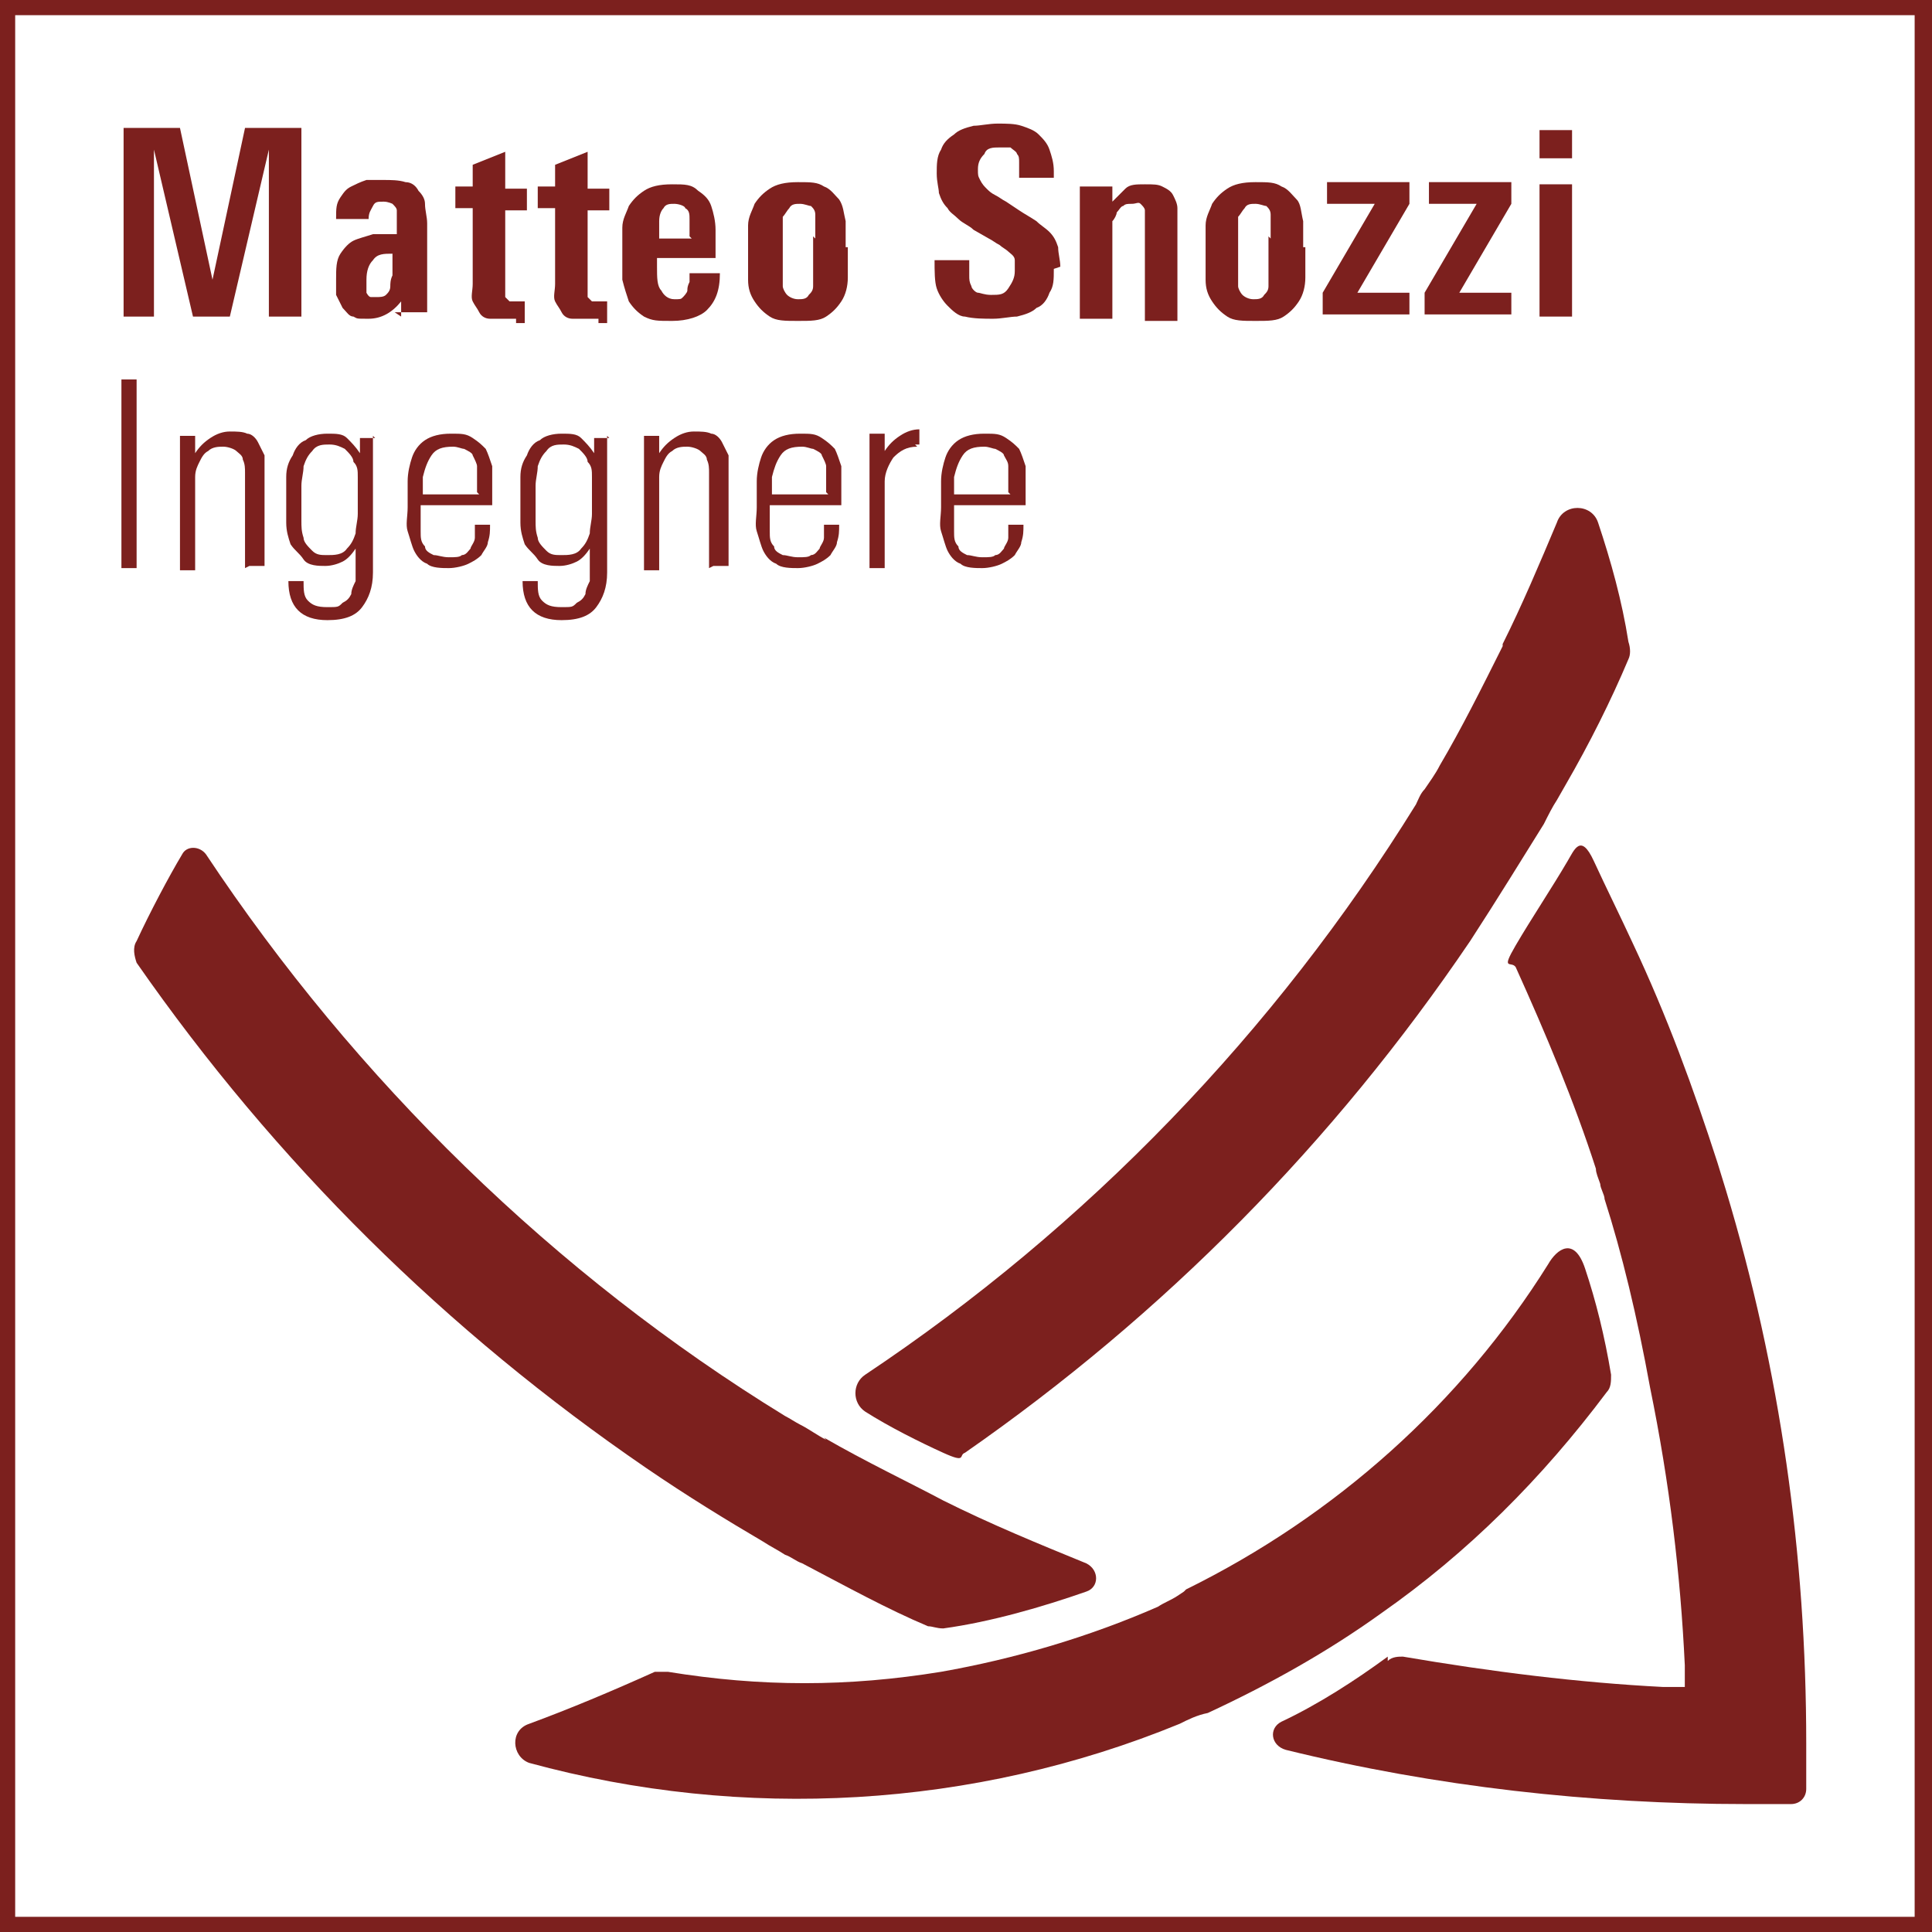
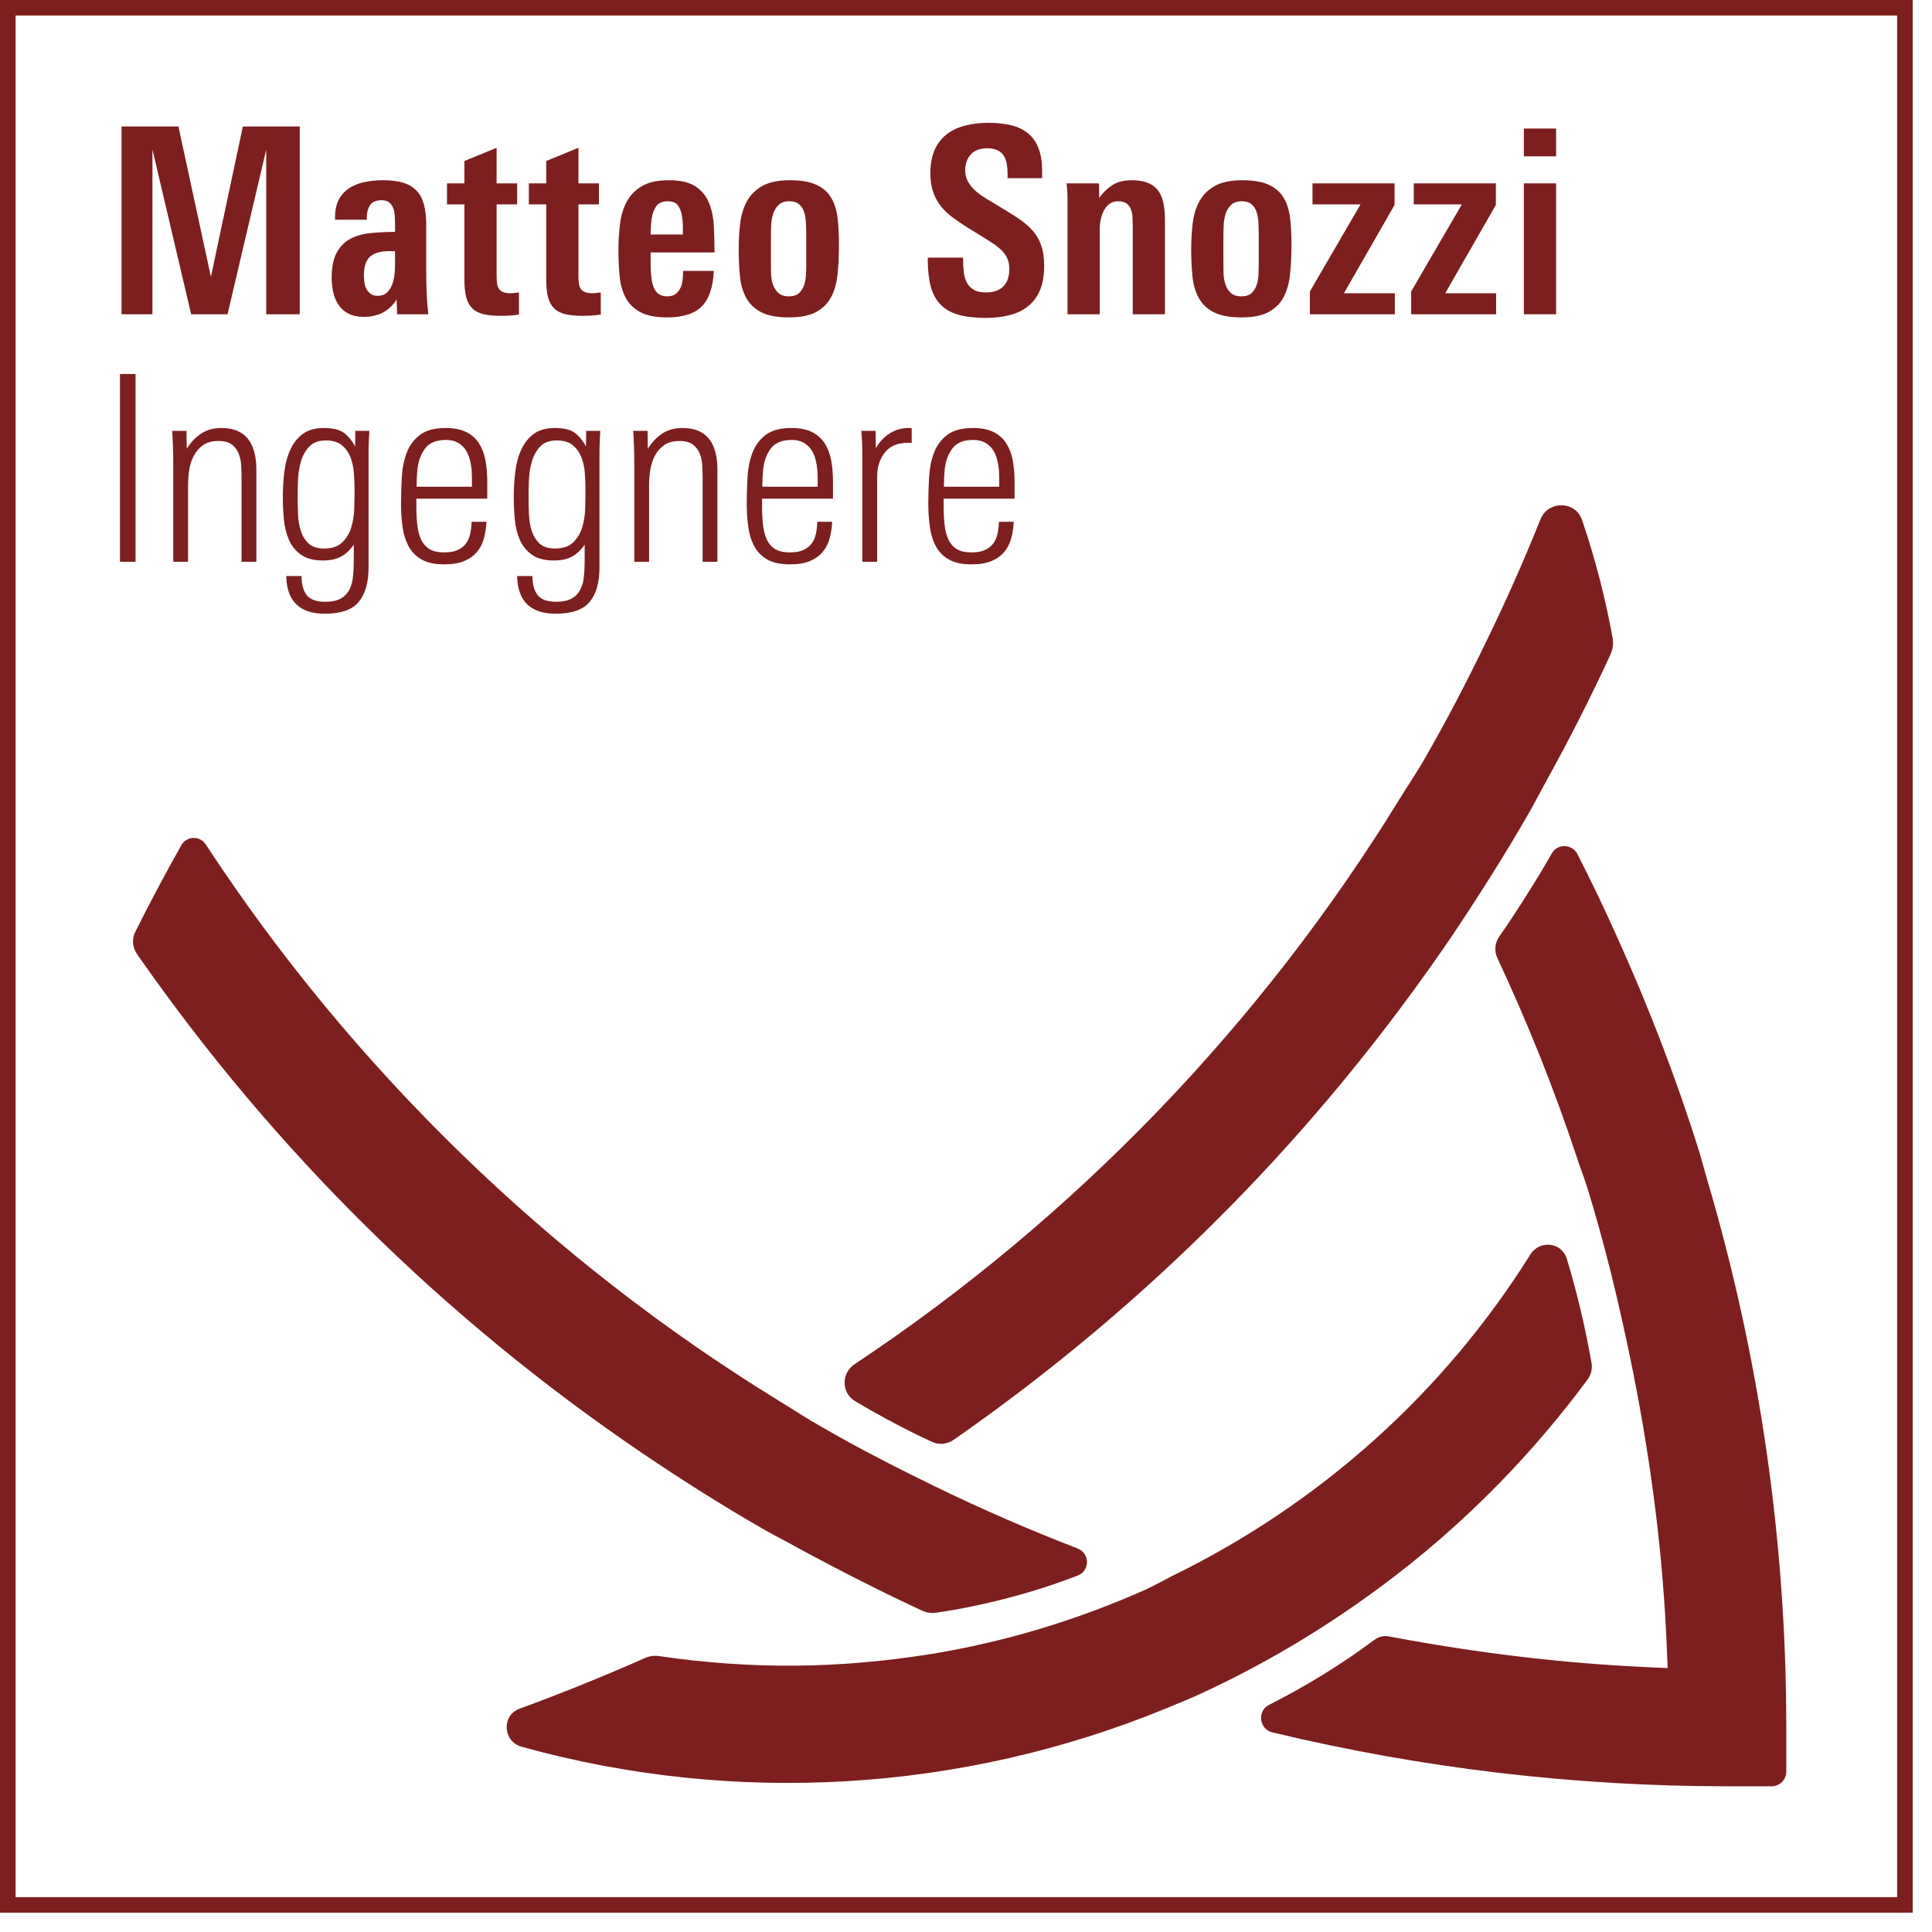
- <svg xmlns="http://www.w3.org/2000/svg" id="Layer_1" version="1.1" viewBox="0 0 89.1 89.1">
-   <defs>
-     <style>
-       .st0 {
-         fill: #7c201e;
-       }
-     </style>
-   </defs>
-   <path class="st0" d="M69.3,29.8c-1,2-1.9,3.8-2.9,5.5-.2.4-.5.8-.7,1.1-.2.2-.3.5-.4.7-6.5,10.5-15.2,19.5-25.4,26.3-.6.4-.6,1.3,0,1.7,1.1.7,2.5,1.4,3.6,1.9s.7.1,1,0c9.2-6.4,17-14.3,23.3-23.6,1.3-2,2.4-3.8,3.4-5.4.2-.4.4-.8.6-1.1l.4-.7c1.1-1.9,2.1-3.9,2.9-5.8.1-.2.1-.5,0-.8-.3-1.9-.8-3.7-1.4-5.5-.3-.9-1.6-.9-1.9,0-.8,1.9-1.6,3.8-2.5,5.6Z" />
-   <path class="st0" d="M38.1,66.4c-.4-.2-.8-.5-1.2-.7-.2-.1-.5-.3-.7-.4-10.6-6.5-19.8-15.5-26.7-25.9-.3-.4-.9-.4-1.1,0-.6,1-1.5,2.7-2.1,4-.2.3-.1.7,0,1,6.4,9.2,14.3,17,23.5,23.3,1.9,1.3,3.7,2.4,5.4,3.4.3.2.7.4,1,.6.3.1.5.3.8.4,2.1,1.1,3.9,2.1,5.8,2.9.2,0,.4.1.7.1,2.2-.3,4.6-1,6.6-1.7.6-.2.6-1,0-1.3-2.2-.9-4.4-1.8-6.6-2.9-1.5-.8-3.6-1.8-5.5-2.9Z" />
-   <path class="st0" d="M54.6,73.4l-.3.2c-.3.2-.6.3-.9.5-3.2,1.4-6.6,2.4-10,3-4.3.7-8.3.7-12.6,0-.2,0-.4,0-.6,0-2,.9-3.9,1.7-5.8,2.4-.9.3-.8,1.5,0,1.8,9.9,2.7,20.5,2.1,30-1.8.4-.2.8-.4,1.3-.5,2.8-1.3,5.5-2.8,8-4.6,4-2.8,7.4-6.2,10.4-10.2.2-.2.2-.5.2-.8-.3-1.8-.7-3.4-1.2-4.9s-1.3-.9-1.7-.2c-4,6.4-9.8,11.6-16.7,15Z" />
-   <path class="st0" d="M64,76.4c-1.5,1.1-3.2,2.2-4.9,3-.6.3-.5,1.1.2,1.3,6.9,1.7,14.1,2.5,21.2,2.5h2.1c.4,0,.7-.3.7-.7v-2.1c0-8.7-1.2-17.2-3.7-25.5l-.4-1.3c-1.1-3.4-2.3-6.7-3.9-10.1-.6-1.3-1.2-2.5-1.8-3.8s-.9-.5-1.2,0c-.7,1.2-1.7,2.7-2.4,3.9s-.2.7,0,1c1.4,3.1,2.7,6.2,3.7,9.3,0,.2.1.4.2.7,0,.2.2.5.2.7.8,2.5,1.5,5.4,2.1,8.7.9,4.4,1.4,8.6,1.6,12.8v1s-1,0-1,0c-3.9-.2-7.9-.7-12-1.4-.2,0-.5,0-.7.2Z" />
-   <path class="st0" d="M89.1,89.1H0V0h89.1v89.1ZM.7,88.4h87.6V.7H.7v87.6Z" />
-   <path class="st0" d="M12.4,14.6v-7.7l-1.8,7.7h-1.7l-1.8-7.7v7.7h-1.4V5.9h2.6l1.5,7,1.5-7h2.6v8.7h-1.6Z" />
-   <path class="st0" d="M18.5,14.6v-.7c-.4.5-.9.8-1.5.8s-.5,0-.7-.1c-.2,0-.3-.2-.5-.4-.1-.2-.2-.4-.3-.6,0-.2,0-.5,0-.7,0-.5,0-.9.2-1.2.2-.3.4-.5.6-.6s.6-.2.9-.3c.4,0,.7,0,1.1,0v-.3c0-.1,0-.3,0-.4,0-.1,0-.3,0-.4,0-.1-.1-.2-.2-.3,0,0-.2-.1-.4-.1-.3,0-.4,0-.5.2-.1.2-.2.3-.2.6h0c0,0-1.5,0-1.5,0h0c0-.5,0-.7.2-1s.3-.4.5-.5c.2-.1.4-.2.7-.3.3,0,.5,0,.8,0s.7,0,1,.1c.3,0,.5.2.6.4.2.2.3.4.3.6,0,.3.1.6.1.9v2.1c0,.3,0,.7,0,1,0,.3,0,.7,0,1h-1.5ZM18.4,11.7h-.3c-.4,0-.7,0-.9.3-.2.2-.3.5-.3.9s0,.2,0,.3,0,.2,0,.3c0,0,.1.2.2.2s.2,0,.3,0,.3,0,.4-.1.2-.2.2-.4c0-.1,0-.3.1-.5,0-.2,0-.3,0-.4v-.7Z" />
-   <path class="st0" d="M23.8,14.7c-.1,0-.3,0-.4,0-.3,0-.6,0-.8,0-.2,0-.4-.1-.5-.3s-.2-.3-.3-.5,0-.5,0-.8v-3.5h-.8v-1h.8v-1l1.5-.6v1.7h1v1h-1v3.3c0,.1,0,.3,0,.4,0,.1,0,.2,0,.3,0,0,.1.1.2.2,0,0,.2,0,.3,0s.1,0,.2,0c0,0,.1,0,.2,0v1c-.1,0-.3,0-.4,0Z" />
-   <path class="st0" d="M27.6,14.7c-.1,0-.3,0-.4,0-.3,0-.6,0-.8,0-.2,0-.4-.1-.5-.3s-.2-.3-.3-.5,0-.5,0-.8v-3.5h-.8v-1h.8v-1l1.5-.6v1.7h1v1h-1v3.3c0,.1,0,.3,0,.4,0,.1,0,.2,0,.3,0,0,.1.1.2.2,0,0,.2,0,.3,0s.1,0,.2,0c0,0,.1,0,.2,0v1c-.1,0-.3,0-.4,0Z" />
-   <path class="st0" d="M30.3,11.8v.5c0,.5,0,.9.2,1.1.1.2.3.4.6.4s.3,0,.4-.1c0,0,.2-.2.2-.3,0-.1,0-.2.1-.4,0-.1,0-.3,0-.4h1.4c0,.8-.2,1.3-.6,1.7-.3.3-.9.5-1.6.5s-.9,0-1.3-.2c-.3-.2-.5-.4-.7-.7-.1-.3-.2-.6-.3-1,0-.4,0-.8,0-1.2s0-.8,0-1.2.2-.7.3-1c.2-.3.4-.5.7-.7.3-.2.7-.3,1.3-.3s.9,0,1.2.3c.3.2.5.4.6.7.1.3.2.7.2,1.1,0,.4,0,.8,0,1.3h-3ZM31.8,10.9v-.4c0-.1,0-.3,0-.4,0-.2,0-.4-.2-.5,0-.1-.3-.2-.5-.2s-.4,0-.5.2c-.1.1-.2.3-.2.6,0,.1,0,.2,0,.4,0,.1,0,.2,0,.4h1.5Z" />
-   <path class="st0" d="M39.1,11.4c0,.5,0,1,0,1.4s-.1.8-.3,1.1-.4.5-.7.7c-.3.2-.7.2-1.3.2s-1,0-1.3-.2-.5-.4-.7-.7-.3-.6-.3-1c0-.4,0-.8,0-1.3s0-.8,0-1.2.2-.7.3-1c.2-.3.4-.5.7-.7s.7-.3,1.3-.3.9,0,1.2.2c.3.1.5.4.7.6.2.3.2.6.3,1,0,.4,0,.8,0,1.2ZM37.6,11c0-.2,0-.4,0-.6,0-.2,0-.4,0-.5,0-.2-.1-.3-.2-.4-.1,0-.3-.1-.5-.1s-.4,0-.5.2c-.1.1-.2.3-.3.4,0,.2,0,.3,0,.5,0,.2,0,.4,0,.5v1.2c0,.2,0,.3,0,.5s0,.4,0,.5.1.3.2.4.3.2.5.2.4,0,.5-.2c.1-.1.2-.2.2-.4,0-.1,0-.3,0-.5,0-.2,0-.3,0-.5v-1.3Z" />
-   <path class="st0" d="M48.6,12.4c0,.5,0,.8-.2,1.1-.1.3-.3.6-.6.7-.2.2-.5.3-.9.4-.3,0-.7.1-1.1.1s-.9,0-1.3-.1c-.3,0-.6-.3-.8-.5-.2-.2-.4-.5-.5-.8s-.1-.8-.1-1.3h0c0,0,1.6,0,1.6,0h0c0,.3,0,.5,0,.7s0,.3.1.5c0,.1.2.3.3.3.1,0,.3.1.6.1.4,0,.6,0,.8-.3s.3-.5.3-.8,0-.3,0-.5-.2-.3-.3-.4c-.1-.1-.3-.2-.4-.3-.2-.1-.3-.2-.5-.3l-.7-.4c-.2-.2-.5-.3-.7-.5s-.4-.3-.5-.5c-.2-.2-.3-.4-.4-.7,0-.2-.1-.5-.1-.9s0-.8.2-1.1c.1-.3.3-.5.6-.7.2-.2.5-.3.9-.4.3,0,.7-.1,1.1-.1s.8,0,1.1.1.6.2.8.4c.2.2.4.4.5.7.1.3.2.6.2,1v.3h-1.6v-.2c0-.2,0-.3,0-.5s0-.3-.1-.4c0-.1-.2-.2-.3-.3-.1,0-.3,0-.5,0-.3,0-.6,0-.7.3-.2.2-.3.4-.3.7s0,.3.1.5.2.3.3.4c.1.1.2.2.4.3.2.1.3.2.5.3l.6.4c.3.2.5.3.8.5.2.2.4.3.6.5.2.2.3.4.4.7,0,.3.1.6.1.9Z" />
-   <path class="st0" d="M52.8,14.6v-4.1c0-.2,0-.3,0-.4s0-.3,0-.4c0-.1-.1-.2-.2-.3s-.2,0-.4,0-.3,0-.4.1c-.1,0-.2.2-.3.3,0,.1-.1.3-.2.4,0,.2,0,.3,0,.5v4h-1.5v-5.1c0-.2,0-.3,0-.5,0-.2,0-.3,0-.5h1.5v.7c.2-.2.4-.4.6-.6.2-.2.5-.2.9-.2s.6,0,.8.1.4.2.5.4c.1.2.2.4.2.6,0,.2,0,.5,0,.8v4.4h-1.5Z" />
-   <path class="st0" d="M60.2,11.4c0,.5,0,1,0,1.4,0,.4-.1.8-.3,1.1s-.4.5-.7.7c-.3.2-.7.2-1.3.2s-1,0-1.3-.2-.5-.4-.7-.7c-.2-.3-.3-.6-.3-1s0-.8,0-1.3,0-.8,0-1.2c0-.4.2-.7.3-1,.2-.3.4-.5.7-.7s.7-.3,1.3-.3.9,0,1.2.2c.3.1.5.4.7.6s.2.6.3,1c0,.4,0,.8,0,1.2ZM58.6,11c0-.2,0-.4,0-.6,0-.2,0-.4,0-.5,0-.2-.1-.3-.2-.4-.1,0-.3-.1-.5-.1s-.4,0-.5.2c-.1.1-.2.3-.3.4,0,.2,0,.3,0,.5s0,.4,0,.5v1.2c0,.2,0,.3,0,.5,0,.2,0,.4,0,.5s.1.3.2.4c.1.1.3.2.5.2s.4,0,.5-.2c.1-.1.2-.2.2-.4,0-.1,0-.3,0-.5,0-.2,0-.3,0-.5v-1.3Z" />
-   <path class="st0" d="M61,14.6v-1.1l2.4-4.1h-2.2v-1h3.8v1l-2.4,4.1h2.4v1h-4Z" />
-   <path class="st0" d="M65.7,14.6v-1.1l2.4-4.1h-2.2v-1h3.8v1l-2.4,4.1h2.4v1h-4Z" />
-   <path class="st0" d="M71,7.3v-1.3h1.5v1.3h-1.5ZM71,14.6v-6.1h1.5v6.1h-1.5Z" />
-   <path class="st0" d="M5.6,26.2v-8.7h.7v8.7h-.7Z" />
-   <path class="st0" d="M11.3,26.2v-3.8c0-.2,0-.4,0-.6,0-.2,0-.4-.1-.6,0-.2-.2-.3-.3-.4-.1-.1-.4-.2-.6-.2s-.5,0-.7.2c-.2.1-.3.3-.4.5-.1.2-.2.4-.2.7,0,.2,0,.5,0,.7v3.6h-.7v-4.6c0-.2,0-.5,0-.8,0-.3,0-.5,0-.8h.7v.8c.2-.3.4-.5.7-.7s.6-.3.9-.3.6,0,.8.1c.2,0,.4.2.5.4.1.2.2.4.3.6,0,.2,0,.5,0,.8v4.3h-.7Z" />
-   <path class="st0" d="M17.2,20.1c0,.2,0,.4,0,.5,0,.2,0,.3,0,.5v5.3c0,.7-.2,1.2-.5,1.6-.3.4-.8.6-1.6.6-1.2,0-1.8-.6-1.8-1.8h.7c0,.4,0,.7.2.9.2.2.4.3.9.3s.5,0,.7-.2c.2-.1.3-.2.4-.4,0-.2.1-.4.2-.6,0-.2,0-.5,0-.7v-.8c-.2.3-.4.5-.6.6-.2.1-.5.2-.8.2s-.8,0-1-.3-.4-.4-.6-.7c-.1-.3-.2-.6-.2-1,0-.4,0-.7,0-1s0-.8,0-1.1c0-.4.1-.7.3-1,.1-.3.3-.6.6-.7.2-.2.6-.3,1-.3s.7,0,.9.2.4.4.6.7v-.7h.7ZM16.5,22.8c0-.2,0-.5,0-.8,0-.3,0-.5-.2-.7,0-.2-.2-.4-.4-.6-.2-.1-.4-.2-.7-.2s-.6,0-.8.3c-.2.2-.3.4-.4.7,0,.3-.1.6-.1.9,0,.3,0,.6,0,.8s0,.5,0,.8c0,.3,0,.5.1.8,0,.2.2.4.4.6.2.2.4.2.7.2s.7,0,.9-.3c.2-.2.3-.4.4-.7,0-.3.1-.6.1-.9,0-.3,0-.6,0-.9Z" />
-   <path class="st0" d="M19.4,23.2v.4c0,.3,0,.6,0,.9,0,.3,0,.5.2.7,0,.2.2.3.4.4.2,0,.4.1.7.1s.5,0,.6-.1c.2,0,.3-.2.4-.3,0-.1.2-.3.2-.5,0-.2,0-.4,0-.6h.7c0,.3,0,.5-.1.8,0,.2-.2.4-.3.6-.2.2-.4.3-.6.4-.2.1-.6.2-.9.2s-.8,0-1-.2c-.3-.1-.5-.4-.6-.6s-.2-.6-.3-.9,0-.7,0-1.1,0-.8,0-1.2c0-.4.1-.8.2-1.1.1-.3.3-.6.6-.8s.7-.3,1.2-.3.7,0,1,.2.4.3.6.5c.1.2.2.5.3.8,0,.3,0,.6,0,1v.8h-3.3ZM22,22.7v-.3c0-.1,0-.3,0-.4,0-.2,0-.4,0-.5s-.1-.3-.2-.5c0-.1-.2-.2-.4-.3-.1,0-.3-.1-.5-.1-.5,0-.8.1-1,.4-.2.3-.3.6-.4,1,0,.3,0,.5,0,.8h2.6Z" />
-   <path class="st0" d="M28,20.1c0,.2,0,.4,0,.5,0,.2,0,.3,0,.5v5.3c0,.7-.2,1.2-.5,1.6-.3.4-.8.6-1.6.6-1.2,0-1.8-.6-1.8-1.8h.7c0,.4,0,.7.2.9.2.2.4.3.9.3s.5,0,.7-.2c.2-.1.3-.2.4-.4,0-.2.1-.4.2-.6,0-.2,0-.5,0-.7v-.8c-.2.3-.4.5-.6.6-.2.1-.5.2-.8.2s-.8,0-1-.3-.4-.4-.6-.7c-.1-.3-.2-.6-.2-1,0-.4,0-.7,0-1s0-.8,0-1.1c0-.4.1-.7.3-1,.1-.3.3-.6.6-.7.2-.2.6-.3,1-.3s.7,0,.9.2.4.4.6.7v-.7h.7ZM27.3,22.8c0-.2,0-.5,0-.8,0-.3,0-.5-.2-.7,0-.2-.2-.4-.4-.6-.2-.1-.4-.2-.7-.2s-.6,0-.8.3c-.2.2-.3.4-.4.7,0,.3-.1.6-.1.9,0,.3,0,.6,0,.8s0,.5,0,.8c0,.3,0,.5.1.8,0,.2.2.4.4.6.2.2.4.2.7.2s.7,0,.9-.3c.2-.2.3-.4.4-.7,0-.3.1-.6.1-.9,0-.3,0-.6,0-.9Z" />
-   <path class="st0" d="M32.7,26.2v-3.8c0-.2,0-.4,0-.6,0-.2,0-.4-.1-.6,0-.2-.2-.3-.3-.4-.1-.1-.4-.2-.6-.2s-.5,0-.7.2c-.2.1-.3.3-.4.5-.1.2-.2.4-.2.7,0,.2,0,.5,0,.7v3.6h-.7v-4.6c0-.2,0-.5,0-.8,0-.3,0-.5,0-.8h.7v.8c.2-.3.4-.5.7-.7s.6-.3.9-.3.6,0,.8.1c.2,0,.4.2.5.4.1.2.2.4.3.6,0,.2,0,.5,0,.8v4.3h-.7Z" />
-   <path class="st0" d="M35.5,23.2v.4c0,.3,0,.6,0,.9,0,.3,0,.5.2.7,0,.2.2.3.4.4.2,0,.4.1.7.1s.5,0,.6-.1c.2,0,.3-.2.4-.3,0-.1.2-.3.2-.5,0-.2,0-.4,0-.6h.7c0,.3,0,.5-.1.8,0,.2-.2.4-.3.6-.2.2-.4.3-.6.4-.2.1-.6.2-.9.2s-.8,0-1-.2c-.3-.1-.5-.4-.6-.6s-.2-.6-.3-.9,0-.7,0-1.1,0-.8,0-1.2c0-.4.1-.8.2-1.1.1-.3.3-.6.6-.8s.7-.3,1.2-.3.7,0,1,.2.4.3.6.5c.1.2.2.5.3.8,0,.3,0,.6,0,1v.8h-3.3ZM38.1,22.7v-.3c0-.1,0-.3,0-.4,0-.2,0-.4,0-.5s-.1-.3-.2-.5c0-.1-.2-.2-.4-.3-.1,0-.3-.1-.5-.1-.5,0-.8.1-1,.4-.2.3-.3.6-.4,1,0,.3,0,.5,0,.8h2.6Z" />
-   <path class="st0" d="M42.3,20.6c-.5,0-.8.2-1.1.5-.2.3-.4.7-.4,1.1v4h-.7v-5c0-.2,0-.4,0-.6,0-.2,0-.4,0-.6h.7v.8c.2-.3.4-.5.7-.7s.6-.3.9-.3h0s0,0,0,0v.7s-.1,0-.2,0Z" />
-   <path class="st0" d="M44,23.2v.4c0,.3,0,.6,0,.9,0,.3,0,.5.2.7,0,.2.2.3.4.4.2,0,.4.1.7.1s.5,0,.6-.1c.2,0,.3-.2.4-.3,0-.1.2-.3.2-.5,0-.2,0-.4,0-.6h.7c0,.3,0,.5-.1.8,0,.2-.2.4-.3.6-.2.2-.4.3-.6.4-.2.1-.6.2-.9.2s-.8,0-1-.2c-.3-.1-.5-.4-.6-.6s-.2-.6-.3-.9,0-.7,0-1.1,0-.8,0-1.2c0-.4.1-.8.2-1.1.1-.3.3-.6.6-.8s.7-.3,1.2-.3.7,0,1,.2.4.3.6.5c.1.2.2.5.3.8,0,.3,0,.6,0,1v.8h-3.3ZM46.5,22.7v-.3c0-.1,0-.3,0-.4,0-.2,0-.4,0-.5,0-.2-.1-.3-.2-.5,0-.1-.2-.2-.4-.3-.1,0-.3-.1-.5-.1-.5,0-.8.1-1,.4-.2.3-.3.6-.4,1,0,.3,0,.5,0,.8h2.6Z" />
+ <svg xmlns="http://www.w3.org/2000/svg" width="100%" height="100%" viewBox="0 0 90 90" version="1.1" xml:space="preserve" style="fill-rule:evenodd;clip-rule:evenodd;stroke-linejoin:round;stroke-miterlimit:2;">
+   <g transform="matrix(1,0,0,1,0,-0.899002)">
+     <g>
+       <path d="M69.26,30.731C68.285,32.754 67.337,34.558 66.363,36.247C66.146,36.63 65.902,37.013 65.659,37.392C65.506,37.628 65.353,37.863 65.209,38.101C58.754,48.611 50.051,57.644 39.81,64.449C39.183,64.865 39.188,65.783 39.833,66.17C40.94,66.833 42.321,67.567 43.419,68.069C43.746,68.218 44.13,68.176 44.426,67.971C53.597,61.586 61.422,53.663 67.7,44.409C69.029,42.418 70.141,40.643 71.094,38.991C71.319,38.612 71.519,38.238 71.72,37.86L72.085,37.186C73.156,35.249 74.142,33.301 75.022,31.385C75.134,31.142 75.168,30.872 75.12,30.608C74.784,28.755 74.309,26.924 73.703,25.131C73.393,24.216 72.114,24.203 71.756,25.1C70.996,26.999 70.163,28.881 69.26,30.731Z" style="fill:rgb(124,31,30);fill-rule:nonzero;" />
+       <path d="M38.087,67.26C37.702,67.043 37.317,66.799 36.934,66.557C36.702,66.412 36.473,66.266 36.24,66.126C25.591,59.585 16.422,50.671 9.588,40.242C9.311,39.819 8.696,39.831 8.447,40.271C7.855,41.316 6.966,42.972 6.301,44.309C6.135,44.645 6.171,45.04 6.385,45.348C12.763,54.504 20.679,62.323 29.929,68.6C31.854,69.901 33.628,71.016 35.349,72.01C35.686,72.211 36.025,72.39 36.361,72.57C36.631,72.713 36.9,72.856 37.163,73.005C39.229,74.123 41.096,75.066 42.943,75.924C43.155,76.023 43.385,76.058 43.615,76.025C45.811,75.705 48.208,75.075 50.215,74.287C50.791,74.06 50.768,73.25 50.19,73.028C47.957,72.17 45.781,71.223 43.625,70.176C42.078,69.423 40.052,68.41 38.087,67.26Z" style="fill:rgb(124,31,30);fill-rule:nonzero;" />
+       <path d="M54.604,74.314L54.28,74.484C53.978,74.646 53.673,74.806 53.36,74.951C50.137,76.388 46.772,77.396 43.348,77.953C39.027,78.639 35.015,78.674 30.699,78.046C30.482,78.014 30.253,78.045 30.052,78.134C28.045,79.019 26.108,79.801 24.208,80.494C23.354,80.805 23.423,82.025 24.298,82.269C34.155,85.01 44.786,84.407 54.338,80.476C54.77,80.3 55.186,80.125 55.601,79.949C58.378,78.697 61.072,77.145 63.59,75.344C67.552,72.529 71.037,69.105 73.959,65.158C74.121,64.94 74.186,64.652 74.139,64.384C73.826,62.62 73.438,61.016 72.987,59.534C72.752,58.758 71.72,58.651 71.29,59.338C67.259,65.779 61.488,70.954 54.604,74.314Z" style="fill:rgb(124,31,30);fill-rule:nonzero;" />
+       <path d="M64.032,77.284C62.501,78.427 60.844,79.446 59.118,80.317C58.554,80.602 58.654,81.451 59.268,81.599C66.208,83.268 73.319,84.111 80.469,84.111L82.527,84.111C82.906,84.111 83.212,83.804 83.212,83.426L83.212,81.369C83.212,72.716 81.973,64.133 79.529,55.859L79.159,54.555C78.109,51.201 76.811,47.811 75.306,44.494C74.745,43.235 74.141,41.975 73.48,40.685C73.236,40.208 72.556,40.185 72.291,40.65C71.617,41.833 70.634,43.399 69.842,44.524C69.635,44.819 69.599,45.198 69.751,45.524C71.187,48.594 72.435,51.72 73.461,54.83C73.533,55.054 73.611,55.271 73.688,55.486C73.773,55.722 73.856,55.957 73.931,56.192C74.719,58.732 75.422,61.559 76.081,64.843C76.962,69.292 77.473,73.468 77.645,77.61L77.686,78.606L76.692,78.56C72.808,78.383 68.777,77.902 64.701,77.129C64.466,77.085 64.225,77.141 64.032,77.284Z" style="fill:rgb(124,31,30);fill-rule:nonzero;" />
+       <path d="M0.725,89.274L88.375,89.274L88.375,1.624L0.725,1.624L0.725,89.274ZM89.102,90L0,90L0,0.899L89.102,0.899L89.102,90Z" style="fill:rgb(124,31,30);fill-rule:nonzero;" />
+       <path d="M12.402,15.538L12.402,7.867L10.599,15.538L8.905,15.538L7.102,7.867L7.102,15.538L5.662,15.538L5.662,6.79L8.312,6.79L9.825,13.796L11.313,6.79L13.963,6.79L13.963,15.538L12.402,15.538Z" style="fill:rgb(124,31,30);fill-rule:nonzero;" />
+       <path d="M18.403,12.598L18.137,12.598C17.734,12.598 17.436,12.683 17.242,12.852C17.048,13.022 16.952,13.312 16.952,13.724C16.952,13.836 16.96,13.95 16.976,14.062C16.992,14.175 17.024,14.276 17.072,14.365C17.121,14.454 17.186,14.528 17.266,14.589C17.347,14.649 17.456,14.68 17.593,14.68C17.77,14.68 17.911,14.631 18.016,14.534C18.121,14.437 18.202,14.318 18.258,14.177C18.314,14.036 18.353,13.885 18.373,13.724C18.393,13.562 18.403,13.417 18.403,13.288L18.403,12.598ZM18.501,15.538L18.476,14.849C18.137,15.389 17.629,15.66 16.952,15.66C16.669,15.66 16.433,15.611 16.244,15.514C16.054,15.417 15.901,15.287 15.784,15.121C15.667,14.956 15.582,14.762 15.53,14.54C15.477,14.318 15.451,14.082 15.451,13.832C15.451,13.34 15.53,12.951 15.687,12.665C15.844,12.378 16.056,12.164 16.322,12.023C16.588,11.882 16.901,11.793 17.26,11.757C17.619,11.721 18,11.703 18.403,11.703L18.403,11.388C18.403,11.243 18.399,11.102 18.392,10.965C18.383,10.828 18.359,10.705 18.319,10.596C18.278,10.487 18.216,10.398 18.131,10.33C18.046,10.261 17.927,10.227 17.774,10.227C17.516,10.227 17.336,10.305 17.236,10.462C17.135,10.62 17.085,10.811 17.085,11.038L17.085,11.134L15.608,11.134L15.608,11.025C15.608,10.679 15.671,10.394 15.796,10.172C15.921,9.951 16.088,9.775 16.298,9.646C16.508,9.517 16.746,9.426 17.012,9.374C17.278,9.321 17.557,9.295 17.847,9.295C18.226,9.295 18.543,9.335 18.797,9.416C19.051,9.497 19.256,9.622 19.414,9.791C19.571,9.96 19.684,10.176 19.752,10.438C19.821,10.701 19.856,11.013 19.856,11.376L19.856,13.506C19.856,13.845 19.861,14.184 19.874,14.522C19.886,14.861 19.912,15.2 19.952,15.538L18.501,15.538Z" style="fill:rgb(124,31,30);fill-rule:nonzero;" />
+       <path d="M23.757,15.599C23.616,15.607 23.473,15.611 23.328,15.611C23.005,15.611 22.735,15.585 22.517,15.533C22.299,15.48 22.126,15.389 21.997,15.26C21.868,15.131 21.775,14.96 21.718,14.746C21.662,14.532 21.634,14.264 21.634,13.941L21.634,10.42L20.823,10.42L20.823,9.44L21.634,9.44L21.634,8.399L23.134,7.783L23.134,9.44L24.09,9.44L24.09,10.42L23.134,10.42L23.134,13.724C23.134,13.861 23.14,13.982 23.152,14.086C23.165,14.191 23.192,14.278 23.237,14.347C23.281,14.415 23.346,14.468 23.431,14.504C23.515,14.54 23.626,14.559 23.763,14.559C23.828,14.559 23.895,14.555 23.963,14.546C24.031,14.538 24.102,14.53 24.175,14.522L24.175,15.551C24.038,15.575 23.898,15.591 23.757,15.599Z" style="fill:rgb(124,31,30);fill-rule:nonzero;" />
+       <path d="M27.569,15.599C27.428,15.607 27.285,15.611 27.14,15.611C26.817,15.611 26.547,15.585 26.329,15.533C26.111,15.48 25.938,15.389 25.809,15.26C25.68,15.131 25.587,14.96 25.53,14.746C25.474,14.532 25.446,14.264 25.446,13.941L25.446,10.42L24.635,10.42L24.635,9.44L25.446,9.44L25.446,8.399L26.946,7.783L26.946,9.44L27.902,9.44L27.902,10.42L26.946,10.42L26.946,13.724C26.946,13.861 26.952,13.982 26.964,14.086C26.977,14.191 27.004,14.278 27.049,14.347C27.093,14.415 27.158,14.468 27.243,14.504C27.327,14.54 27.438,14.559 27.575,14.559C27.64,14.559 27.707,14.555 27.775,14.546C27.843,14.538 27.914,14.53 27.987,14.522L27.987,15.551C27.85,15.575 27.71,15.591 27.569,15.599Z" style="fill:rgb(124,31,30);fill-rule:nonzero;" />
+       <path d="M31.81,11.824L31.81,11.413C31.81,11.275 31.798,11.134 31.773,10.989C31.742,10.779 31.68,10.608 31.587,10.475C31.496,10.342 31.334,10.275 31.102,10.275C30.862,10.275 30.688,10.348 30.58,10.493C30.472,10.638 30.398,10.832 30.358,11.074C30.342,11.195 30.33,11.314 30.322,11.431C30.314,11.548 30.31,11.679 30.31,11.824L31.81,11.824ZM30.31,12.659L30.31,13.203C30.31,13.727 30.366,14.109 30.478,14.347C30.589,14.585 30.79,14.704 31.078,14.704C31.238,14.704 31.366,14.669 31.462,14.601C31.558,14.532 31.634,14.441 31.69,14.329C31.746,14.216 31.782,14.089 31.798,13.947C31.814,13.806 31.822,13.663 31.822,13.518L33.25,13.518C33.217,14.276 33.032,14.827 32.693,15.169C32.355,15.513 31.814,15.684 31.072,15.684C30.54,15.684 30.122,15.601 29.819,15.435C29.517,15.27 29.291,15.044 29.142,14.758C28.993,14.472 28.9,14.139 28.864,13.76C28.827,13.381 28.809,12.977 28.809,12.55C28.809,12.13 28.834,11.725 28.882,11.334C28.93,10.943 29.035,10.596 29.196,10.293C29.357,9.991 29.594,9.749 29.904,9.567C30.215,9.386 30.632,9.295 31.157,9.295C31.689,9.295 32.098,9.388 32.385,9.573C32.671,9.759 32.881,10.007 33.014,10.317C33.147,10.628 33.226,10.985 33.25,11.388C33.274,11.791 33.286,12.215 33.286,12.659L30.31,12.659Z" style="fill:rgb(124,31,30);fill-rule:nonzero;" />
+       <path d="M37.558,11.884C37.558,11.691 37.554,11.497 37.545,11.304C37.537,11.11 37.509,10.936 37.46,10.783C37.411,10.63 37.332,10.507 37.223,10.414C37.113,10.322 36.96,10.275 36.765,10.275C36.554,10.275 36.39,10.332 36.272,10.444C36.154,10.558 36.068,10.697 36.016,10.862C35.963,11.027 35.932,11.205 35.924,11.394C35.916,11.584 35.912,11.755 35.912,11.909L35.912,13.119C35.912,13.272 35.914,13.441 35.918,13.627C35.922,13.812 35.951,13.984 36.003,14.141C36.056,14.298 36.14,14.432 36.253,14.54C36.367,14.649 36.534,14.704 36.753,14.704C36.956,14.704 37.113,14.653 37.223,14.552C37.332,14.452 37.411,14.327 37.46,14.177C37.509,14.028 37.537,13.865 37.545,13.687C37.554,13.51 37.558,13.345 37.558,13.191L37.558,11.884ZM39.082,12.308C39.082,12.808 39.06,13.266 39.016,13.681C38.971,14.097 38.871,14.452 38.713,14.746C38.556,15.04 38.324,15.27 38.018,15.435C37.711,15.601 37.292,15.684 36.759,15.684C36.21,15.684 35.781,15.605 35.47,15.448C35.16,15.29 34.926,15.071 34.769,14.788C34.611,14.506 34.512,14.171 34.472,13.784C34.432,13.397 34.412,12.969 34.412,12.501C34.412,12.074 34.436,11.666 34.484,11.279C34.533,10.892 34.64,10.551 34.805,10.257C34.97,9.962 35.21,9.728 35.525,9.555C35.839,9.382 36.263,9.295 36.795,9.295C37.32,9.295 37.735,9.368 38.042,9.513C38.348,9.658 38.578,9.864 38.731,10.13C38.884,10.396 38.981,10.715 39.022,11.086C39.062,11.457 39.082,11.864 39.082,12.308Z" style="fill:rgb(124,31,30);fill-rule:nonzero;" />
+       <path d="M48.641,13.288C48.641,13.74 48.574,14.119 48.443,14.425C48.311,14.732 48.125,14.98 47.885,15.169C47.645,15.359 47.357,15.496 47.023,15.581C46.689,15.665 46.322,15.708 45.918,15.708C45.418,15.708 44.997,15.66 44.654,15.563C44.311,15.466 44.033,15.309 43.819,15.091C43.606,14.873 43.452,14.593 43.359,14.25C43.267,13.907 43.22,13.49 43.22,12.997L43.22,12.901L44.866,12.901L44.866,13.01C44.866,13.203 44.876,13.391 44.896,13.572C44.916,13.754 44.963,13.915 45.035,14.056C45.108,14.198 45.215,14.31 45.356,14.395C45.497,14.48 45.689,14.522 45.932,14.522C46.285,14.522 46.557,14.427 46.742,14.238C46.928,14.048 47.02,13.776 47.02,13.421C47.02,13.236 46.986,13.072 46.922,12.931C46.857,12.79 46.766,12.663 46.648,12.55C46.531,12.437 46.393,12.328 46.234,12.223C46.076,12.119 45.904,12.01 45.717,11.896L45.047,11.485C44.807,11.332 44.583,11.179 44.375,11.025C44.166,10.872 43.986,10.701 43.834,10.511C43.682,10.322 43.562,10.102 43.474,9.852C43.385,9.602 43.341,9.307 43.341,8.968C43.341,8.541 43.408,8.178 43.541,7.879C43.674,7.581 43.862,7.339 44.104,7.153C44.346,6.968 44.632,6.832 44.963,6.748C45.293,6.663 45.656,6.621 46.051,6.621C46.447,6.621 46.801,6.659 47.111,6.736C47.422,6.812 47.684,6.939 47.897,7.117C48.111,7.294 48.272,7.526 48.381,7.812C48.49,8.099 48.545,8.448 48.545,8.859L48.545,9.198L46.936,9.198L46.936,8.98C46.936,8.819 46.922,8.668 46.898,8.527C46.875,8.386 46.828,8.26 46.758,8.151C46.689,8.042 46.592,7.958 46.467,7.897C46.34,7.837 46.176,7.807 45.973,7.807C45.648,7.807 45.399,7.901 45.225,8.091C45.05,8.281 44.963,8.529 44.963,8.835C44.963,9.013 44.997,9.17 45.065,9.307C45.134,9.444 45.225,9.571 45.338,9.688C45.451,9.805 45.582,9.914 45.731,10.015C45.881,10.116 46.039,10.214 46.209,10.311L46.789,10.662C47.072,10.832 47.328,10.997 47.559,11.158C47.787,11.32 47.984,11.497 48.145,11.691C48.307,11.884 48.43,12.108 48.514,12.362C48.6,12.616 48.641,12.925 48.641,13.288Z" style="fill:rgb(124,31,30);fill-rule:nonzero;" />
+       <path d="M52.767,15.538L52.767,11.449C52.767,11.295 52.763,11.148 52.755,11.007C52.747,10.866 52.721,10.741 52.677,10.632C52.632,10.523 52.564,10.436 52.471,10.372C52.378,10.308 52.247,10.275 52.077,10.275C51.933,10.275 51.807,10.311 51.702,10.384C51.598,10.457 51.511,10.553 51.442,10.674C51.373,10.795 51.321,10.933 51.285,11.086C51.248,11.239 51.231,11.396 51.231,11.558L51.231,15.538L49.73,15.538L49.73,10.433C49.73,10.263 49.728,10.096 49.724,9.93C49.72,9.765 49.706,9.602 49.682,9.44L51.194,9.44L51.206,10.118C51.367,9.884 51.567,9.688 51.805,9.531C52.043,9.374 52.344,9.295 52.707,9.295C53.013,9.295 53.268,9.335 53.469,9.416C53.67,9.497 53.83,9.616 53.947,9.773C54.064,9.93 54.147,10.124 54.195,10.353C54.243,10.583 54.268,10.852 54.268,11.158L54.268,15.538L52.767,15.538Z" style="fill:rgb(124,31,30);fill-rule:nonzero;" />
+       <path d="M58.637,11.884C58.637,11.691 58.632,11.497 58.624,11.304C58.616,11.11 58.588,10.936 58.539,10.783C58.49,10.63 58.411,10.507 58.301,10.414C58.191,10.322 58.039,10.275 57.844,10.275C57.633,10.275 57.468,10.332 57.351,10.444C57.232,10.558 57.148,10.697 57.095,10.862C57.041,11.027 57.011,11.205 57.003,11.394C56.995,11.584 56.99,11.755 56.99,11.909L56.99,13.119C56.99,13.272 56.992,13.441 56.997,13.627C57.001,13.812 57.029,13.984 57.082,14.141C57.135,14.298 57.218,14.432 57.332,14.54C57.445,14.649 57.612,14.704 57.832,14.704C58.035,14.704 58.191,14.653 58.301,14.552C58.411,14.452 58.49,14.327 58.539,14.177C58.588,14.028 58.616,13.865 58.624,13.687C58.632,13.51 58.637,13.345 58.637,13.191L58.637,11.884ZM60.161,12.308C60.161,12.808 60.139,13.266 60.095,13.681C60.05,14.097 59.949,14.452 59.792,14.746C59.635,15.04 59.402,15.27 59.096,15.435C58.789,15.601 58.37,15.684 57.838,15.684C57.289,15.684 56.859,15.605 56.549,15.448C56.238,15.29 56.005,15.071 55.848,14.788C55.689,14.506 55.591,14.171 55.551,13.784C55.511,13.397 55.49,12.969 55.49,12.501C55.49,12.074 55.515,11.666 55.563,11.279C55.611,10.892 55.718,10.551 55.884,10.257C56.049,9.962 56.289,9.728 56.604,9.555C56.918,9.382 57.342,9.295 57.874,9.295C58.398,9.295 58.814,9.368 59.12,9.513C59.427,9.658 59.656,9.864 59.81,10.13C59.963,10.396 60.06,10.715 60.101,11.086C60.141,11.457 60.161,11.864 60.161,12.308Z" style="fill:rgb(124,31,30);fill-rule:nonzero;" />
+       <path d="M61.02,15.538L61.02,14.476L63.379,10.42L61.141,10.42L61.141,9.44L64.964,9.44L64.964,10.447L62.605,14.559L64.977,14.559L64.977,15.538L61.02,15.538Z" style="fill:rgb(124,31,30);fill-rule:nonzero;" />
+       <path d="M65.738,15.538L65.738,14.476L68.098,10.42L65.859,10.42L65.859,9.44L69.683,9.44L69.683,10.447L67.323,14.559L69.695,14.559L69.695,15.538L65.738,15.538Z" style="fill:rgb(124,31,30);fill-rule:nonzero;" />
+       <path d="M70.988,15.538L70.988,9.44L72.489,9.44L72.489,15.538L70.988,15.538ZM70.988,8.182L70.988,6.887L72.489,6.887L72.489,8.182L70.988,8.182Z" style="fill:rgb(124,31,30);fill-rule:nonzero;" />
+       <rect x="5.589" y="18.32" width="0.726" height="8.748" style="fill:rgb(124,31,30);fill-rule:nonzero;" />
+       <path d="M11.252,27.068L11.252,23.269C11.252,23.067 11.248,22.857 11.24,22.64C11.232,22.422 11.193,22.225 11.125,22.047C11.057,21.87 10.95,21.724 10.804,21.611C10.659,21.498 10.449,21.442 10.175,21.442C9.893,21.442 9.661,21.502 9.479,21.623C9.298,21.744 9.153,21.904 9.044,22.101C8.935,22.299 8.86,22.518 8.82,22.761C8.78,23.003 8.76,23.245 8.76,23.487L8.76,27.068L8.07,27.068L8.07,22.482C8.07,22.232 8.065,21.98 8.058,21.726C8.05,21.472 8.038,21.22 8.021,20.97L8.687,20.97L8.699,21.805C8.884,21.506 9.108,21.27 9.371,21.097C9.633,20.924 9.945,20.837 10.308,20.837C10.615,20.837 10.873,20.885 11.083,20.982C11.293,21.079 11.46,21.214 11.585,21.387C11.71,21.561 11.801,21.765 11.857,21.998C11.914,22.232 11.942,22.487 11.942,22.761L11.942,27.068L11.252,27.068Z" style="fill:rgb(124,31,30);fill-rule:nonzero;" />
+       <path d="M16.516,23.692C16.516,23.442 16.505,23.184 16.485,22.918C16.465,22.652 16.41,22.408 16.321,22.186C16.232,21.964 16.098,21.781 15.92,21.635C15.742,21.49 15.495,21.417 15.179,21.417C14.846,21.417 14.591,21.51 14.413,21.696C14.234,21.882 14.105,22.109 14.024,22.379C13.942,22.65 13.896,22.936 13.884,23.239C13.872,23.541 13.866,23.809 13.866,24.043C13.866,24.302 13.872,24.574 13.884,24.86C13.896,25.146 13.94,25.407 14.018,25.641C14.094,25.874 14.216,26.068 14.382,26.221C14.548,26.374 14.785,26.451 15.093,26.451C15.466,26.451 15.75,26.356 15.944,26.167C16.139,25.977 16.278,25.744 16.364,25.465C16.449,25.187 16.495,24.889 16.503,24.57C16.511,24.251 16.516,23.958 16.516,23.692ZM17.205,20.97C17.197,21.156 17.189,21.329 17.181,21.49C17.173,21.652 17.169,21.825 17.169,22.011L17.169,27.334C17.169,28.036 17.016,28.571 16.71,28.938C16.405,29.305 15.878,29.488 15.13,29.488C13.957,29.488 13.357,28.903 13.334,27.734L14.047,27.734C14.047,28.121 14.128,28.417 14.289,28.623C14.45,28.829 14.737,28.932 15.148,28.932C15.455,28.932 15.697,28.881 15.875,28.781C16.052,28.681 16.185,28.544 16.273,28.372C16.362,28.199 16.419,27.998 16.443,27.769C16.467,27.54 16.48,27.297 16.48,27.04L16.48,26.269C16.293,26.536 16.09,26.726 15.868,26.838C15.647,26.952 15.374,27.008 15.051,27.008C14.616,27.008 14.273,26.919 14.023,26.742C13.773,26.564 13.585,26.332 13.46,26.046C13.335,25.76 13.256,25.441 13.225,25.09C13.192,24.739 13.176,24.39 13.176,24.043C13.176,23.664 13.198,23.283 13.243,22.9C13.287,22.517 13.377,22.172 13.515,21.865C13.652,21.559 13.845,21.311 14.096,21.121C14.346,20.932 14.676,20.837 15.088,20.837C15.483,20.837 15.784,20.905 15.989,21.042C16.195,21.18 16.378,21.397 16.54,21.696L16.552,20.97L17.205,20.97Z" style="fill:rgb(124,31,30);fill-rule:nonzero;" />
+       <path d="M21.985,23.571L21.985,23.226C21.985,23.078 21.98,22.942 21.973,22.821C21.956,22.636 21.926,22.458 21.882,22.289C21.837,22.12 21.769,21.968 21.676,21.835C21.584,21.702 21.464,21.595 21.319,21.515C21.174,21.434 20.993,21.393 20.774,21.393C20.323,21.393 19.998,21.526 19.801,21.793C19.603,22.059 19.484,22.386 19.444,22.773C19.419,23.039 19.407,23.305 19.407,23.571L21.985,23.571ZM19.395,24.128L19.395,24.479C19.395,24.818 19.411,25.12 19.444,25.386C19.476,25.653 19.539,25.878 19.631,26.064C19.724,26.249 19.855,26.391 20.024,26.488C20.194,26.584 20.416,26.633 20.69,26.633C20.948,26.633 21.16,26.595 21.325,26.518C21.49,26.441 21.62,26.338 21.712,26.209C21.805,26.08 21.87,25.929 21.906,25.755C21.942,25.582 21.964,25.398 21.973,25.205L22.662,25.205C22.646,25.487 22.606,25.747 22.541,25.985C22.477,26.224 22.368,26.433 22.214,26.615C22.061,26.796 21.861,26.937 21.616,27.038C21.37,27.139 21.061,27.189 20.69,27.189C20.254,27.189 19.905,27.115 19.643,26.965C19.381,26.816 19.179,26.613 19.038,26.354C18.897,26.096 18.802,25.796 18.754,25.453C18.706,25.11 18.681,24.745 18.681,24.358C18.681,23.955 18.693,23.543 18.718,23.123C18.742,22.705 18.818,22.325 18.948,21.986C19.077,21.647 19.282,21.372 19.564,21.158C19.847,20.944 20.246,20.837 20.763,20.837C21.15,20.837 21.468,20.899 21.718,21.024C21.968,21.149 22.166,21.325 22.312,21.551C22.457,21.777 22.557,22.041 22.614,22.343C22.67,22.646 22.699,22.975 22.699,23.33L22.699,24.128L19.395,24.128Z" style="fill:rgb(124,31,30);fill-rule:nonzero;" />
+       <path d="M27.273,23.692C27.273,23.442 27.262,23.184 27.242,22.918C27.222,22.652 27.167,22.408 27.078,22.186C26.989,21.964 26.855,21.781 26.677,21.635C26.499,21.49 26.252,21.417 25.936,21.417C25.603,21.417 25.348,21.51 25.169,21.696C24.991,21.882 24.861,22.109 24.781,22.379C24.699,22.65 24.653,22.936 24.641,23.239C24.628,23.541 24.623,23.809 24.623,24.043C24.623,24.302 24.628,24.574 24.641,24.86C24.653,25.146 24.697,25.407 24.774,25.641C24.851,25.874 24.973,26.068 25.139,26.221C25.305,26.374 25.542,26.451 25.85,26.451C26.223,26.451 26.506,26.356 26.701,26.167C26.896,25.977 27.035,25.744 27.121,25.465C27.206,25.187 27.252,24.889 27.26,24.57C27.268,24.251 27.273,23.958 27.273,23.692ZM27.962,20.97C27.954,21.156 27.946,21.329 27.938,21.49C27.93,21.652 27.926,21.825 27.926,22.011L27.926,27.334C27.926,28.036 27.773,28.571 27.467,28.938C27.162,29.305 26.635,29.488 25.887,29.488C24.713,29.488 24.114,28.903 24.09,27.734L24.804,27.734C24.804,28.121 24.885,28.417 25.046,28.623C25.207,28.829 25.494,28.932 25.905,28.932C26.211,28.932 26.454,28.881 26.631,28.781C26.809,28.681 26.941,28.544 27.03,28.372C27.119,28.199 27.176,27.998 27.2,27.769C27.224,27.54 27.236,27.297 27.236,27.04L27.236,26.269C27.05,26.536 26.847,26.726 26.625,26.838C26.403,26.952 26.131,27.008 25.808,27.008C25.373,27.008 25.03,26.919 24.78,26.742C24.53,26.564 24.342,26.332 24.217,26.046C24.092,25.76 24.013,25.441 23.981,25.09C23.949,24.739 23.933,24.39 23.933,24.043C23.933,23.664 23.955,23.283 24,22.9C24.043,22.517 24.134,22.172 24.272,21.865C24.409,21.559 24.602,21.311 24.853,21.121C25.103,20.932 25.433,20.837 25.845,20.837C26.24,20.837 26.541,20.905 26.746,21.042C26.952,21.18 27.135,21.397 27.296,21.696L27.309,20.97L27.962,20.97Z" style="fill:rgb(124,31,30);fill-rule:nonzero;" />
+       <path d="M32.73,27.068L32.73,23.269C32.73,23.067 32.726,22.857 32.718,22.64C32.71,22.422 32.671,22.225 32.603,22.047C32.534,21.87 32.427,21.724 32.282,21.611C32.137,21.498 31.927,21.442 31.653,21.442C31.37,21.442 31.139,21.502 30.957,21.623C30.775,21.744 30.63,21.904 30.522,22.101C30.413,22.299 30.338,22.518 30.297,22.761C30.257,23.003 30.237,23.245 30.237,23.487L30.237,27.068L29.547,27.068L29.547,22.482C29.547,22.232 29.543,21.98 29.535,21.726C29.527,21.472 29.515,21.22 29.499,20.97L30.165,20.97L30.177,21.805C30.362,21.506 30.586,21.27 30.848,21.097C31.11,20.924 31.423,20.837 31.786,20.837C32.092,20.837 32.351,20.885 32.56,20.982C32.77,21.079 32.937,21.214 33.063,21.387C33.188,21.561 33.278,21.765 33.335,21.998C33.391,22.232 33.419,22.487 33.419,22.761L33.419,27.068L32.73,27.068Z" style="fill:rgb(124,31,30);fill-rule:nonzero;" />
+       <path d="M38.09,23.571L38.09,23.226C38.09,23.078 38.085,22.942 38.078,22.821C38.061,22.636 38.031,22.458 37.987,22.289C37.942,22.12 37.874,21.968 37.781,21.835C37.689,21.702 37.569,21.595 37.424,21.515C37.279,21.434 37.098,21.393 36.879,21.393C36.428,21.393 36.103,21.526 35.906,21.793C35.708,22.059 35.589,22.386 35.549,22.773C35.524,23.039 35.512,23.305 35.512,23.571L38.09,23.571ZM35.5,24.128L35.5,24.479C35.5,24.818 35.516,25.12 35.549,25.386C35.581,25.653 35.644,25.878 35.736,26.064C35.829,26.249 35.96,26.391 36.129,26.488C36.299,26.584 36.521,26.633 36.795,26.633C37.053,26.633 37.265,26.595 37.43,26.518C37.595,26.441 37.725,26.338 37.817,26.209C37.91,26.08 37.975,25.929 38.011,25.755C38.047,25.582 38.069,25.398 38.078,25.205L38.767,25.205C38.751,25.487 38.71,25.747 38.646,25.985C38.582,26.224 38.473,26.433 38.319,26.615C38.166,26.796 37.966,26.937 37.721,27.038C37.475,27.139 37.166,27.189 36.795,27.189C36.359,27.189 36.01,27.115 35.748,26.965C35.486,26.816 35.284,26.613 35.143,26.354C35.002,26.096 34.907,25.796 34.859,25.453C34.811,25.11 34.786,24.745 34.786,24.358C34.786,23.955 34.798,23.543 34.823,23.123C34.847,22.705 34.923,22.325 35.053,21.986C35.182,21.647 35.387,21.372 35.669,21.158C35.952,20.944 36.351,20.837 36.868,20.837C37.255,20.837 37.573,20.899 37.823,21.024C38.073,21.149 38.271,21.325 38.417,21.551C38.562,21.777 38.662,22.041 38.719,22.343C38.775,22.646 38.804,22.975 38.804,23.33L38.804,24.128L35.5,24.128Z" style="fill:rgb(124,31,30);fill-rule:nonzero;" />
+       <path d="M42.289,21.526C41.813,21.526 41.456,21.678 41.218,21.98C40.98,22.283 40.861,22.656 40.861,23.1L40.861,27.068L40.171,27.068L40.171,22.083C40.171,21.897 40.167,21.712 40.159,21.526C40.151,21.341 40.139,21.156 40.123,20.97L40.788,20.97L40.8,21.781C40.961,21.49 41.175,21.26 41.441,21.091C41.708,20.921 42.002,20.837 42.325,20.837L42.391,20.837C42.419,20.837 42.446,20.841 42.47,20.849L42.47,21.538C42.429,21.531 42.369,21.526 42.289,21.526Z" style="fill:rgb(124,31,30);fill-rule:nonzero;" />
+       <path d="M46.548,23.571L46.548,23.226C46.548,23.078 46.543,22.942 46.535,22.821C46.52,22.636 46.489,22.458 46.445,22.289C46.4,22.12 46.332,21.968 46.239,21.835C46.147,21.702 46.027,21.595 45.883,21.515C45.736,21.434 45.556,21.393 45.337,21.393C44.886,21.393 44.561,21.526 44.364,21.793C44.166,22.059 44.047,22.386 44.007,22.773C43.982,23.039 43.97,23.305 43.97,23.571L46.548,23.571ZM43.958,24.128L43.958,24.479C43.958,24.818 43.974,25.12 44.007,25.386C44.039,25.653 44.102,25.878 44.194,26.064C44.287,26.249 44.418,26.391 44.587,26.488C44.757,26.584 44.979,26.633 45.253,26.633C45.511,26.633 45.723,26.595 45.889,26.518C46.053,26.441 46.183,26.338 46.275,26.209C46.368,26.08 46.433,25.929 46.469,25.755C46.506,25.582 46.527,25.398 46.535,25.205L47.225,25.205C47.209,25.487 47.168,25.747 47.104,25.985C47.039,26.224 46.932,26.433 46.777,26.615C46.625,26.796 46.424,26.937 46.179,27.038C45.933,27.139 45.624,27.189 45.253,27.189C44.817,27.189 44.468,27.115 44.206,26.965C43.944,26.816 43.742,26.613 43.601,26.354C43.46,26.096 43.365,25.796 43.317,25.453C43.269,25.11 43.244,24.745 43.244,24.358C43.244,23.955 43.256,23.543 43.281,23.123C43.305,22.705 43.381,22.325 43.511,21.986C43.64,21.647 43.845,21.372 44.127,21.158C44.41,20.944 44.809,20.837 45.326,20.837C45.713,20.837 46.031,20.899 46.281,21.024C46.531,21.149 46.729,21.325 46.875,21.551C47.02,21.777 47.121,22.041 47.178,22.343C47.232,22.646 47.262,22.975 47.262,23.33L47.262,24.128L43.958,24.128Z" style="fill:rgb(124,31,30);fill-rule:nonzero;" />
+     </g>
+   </g>
</svg>
